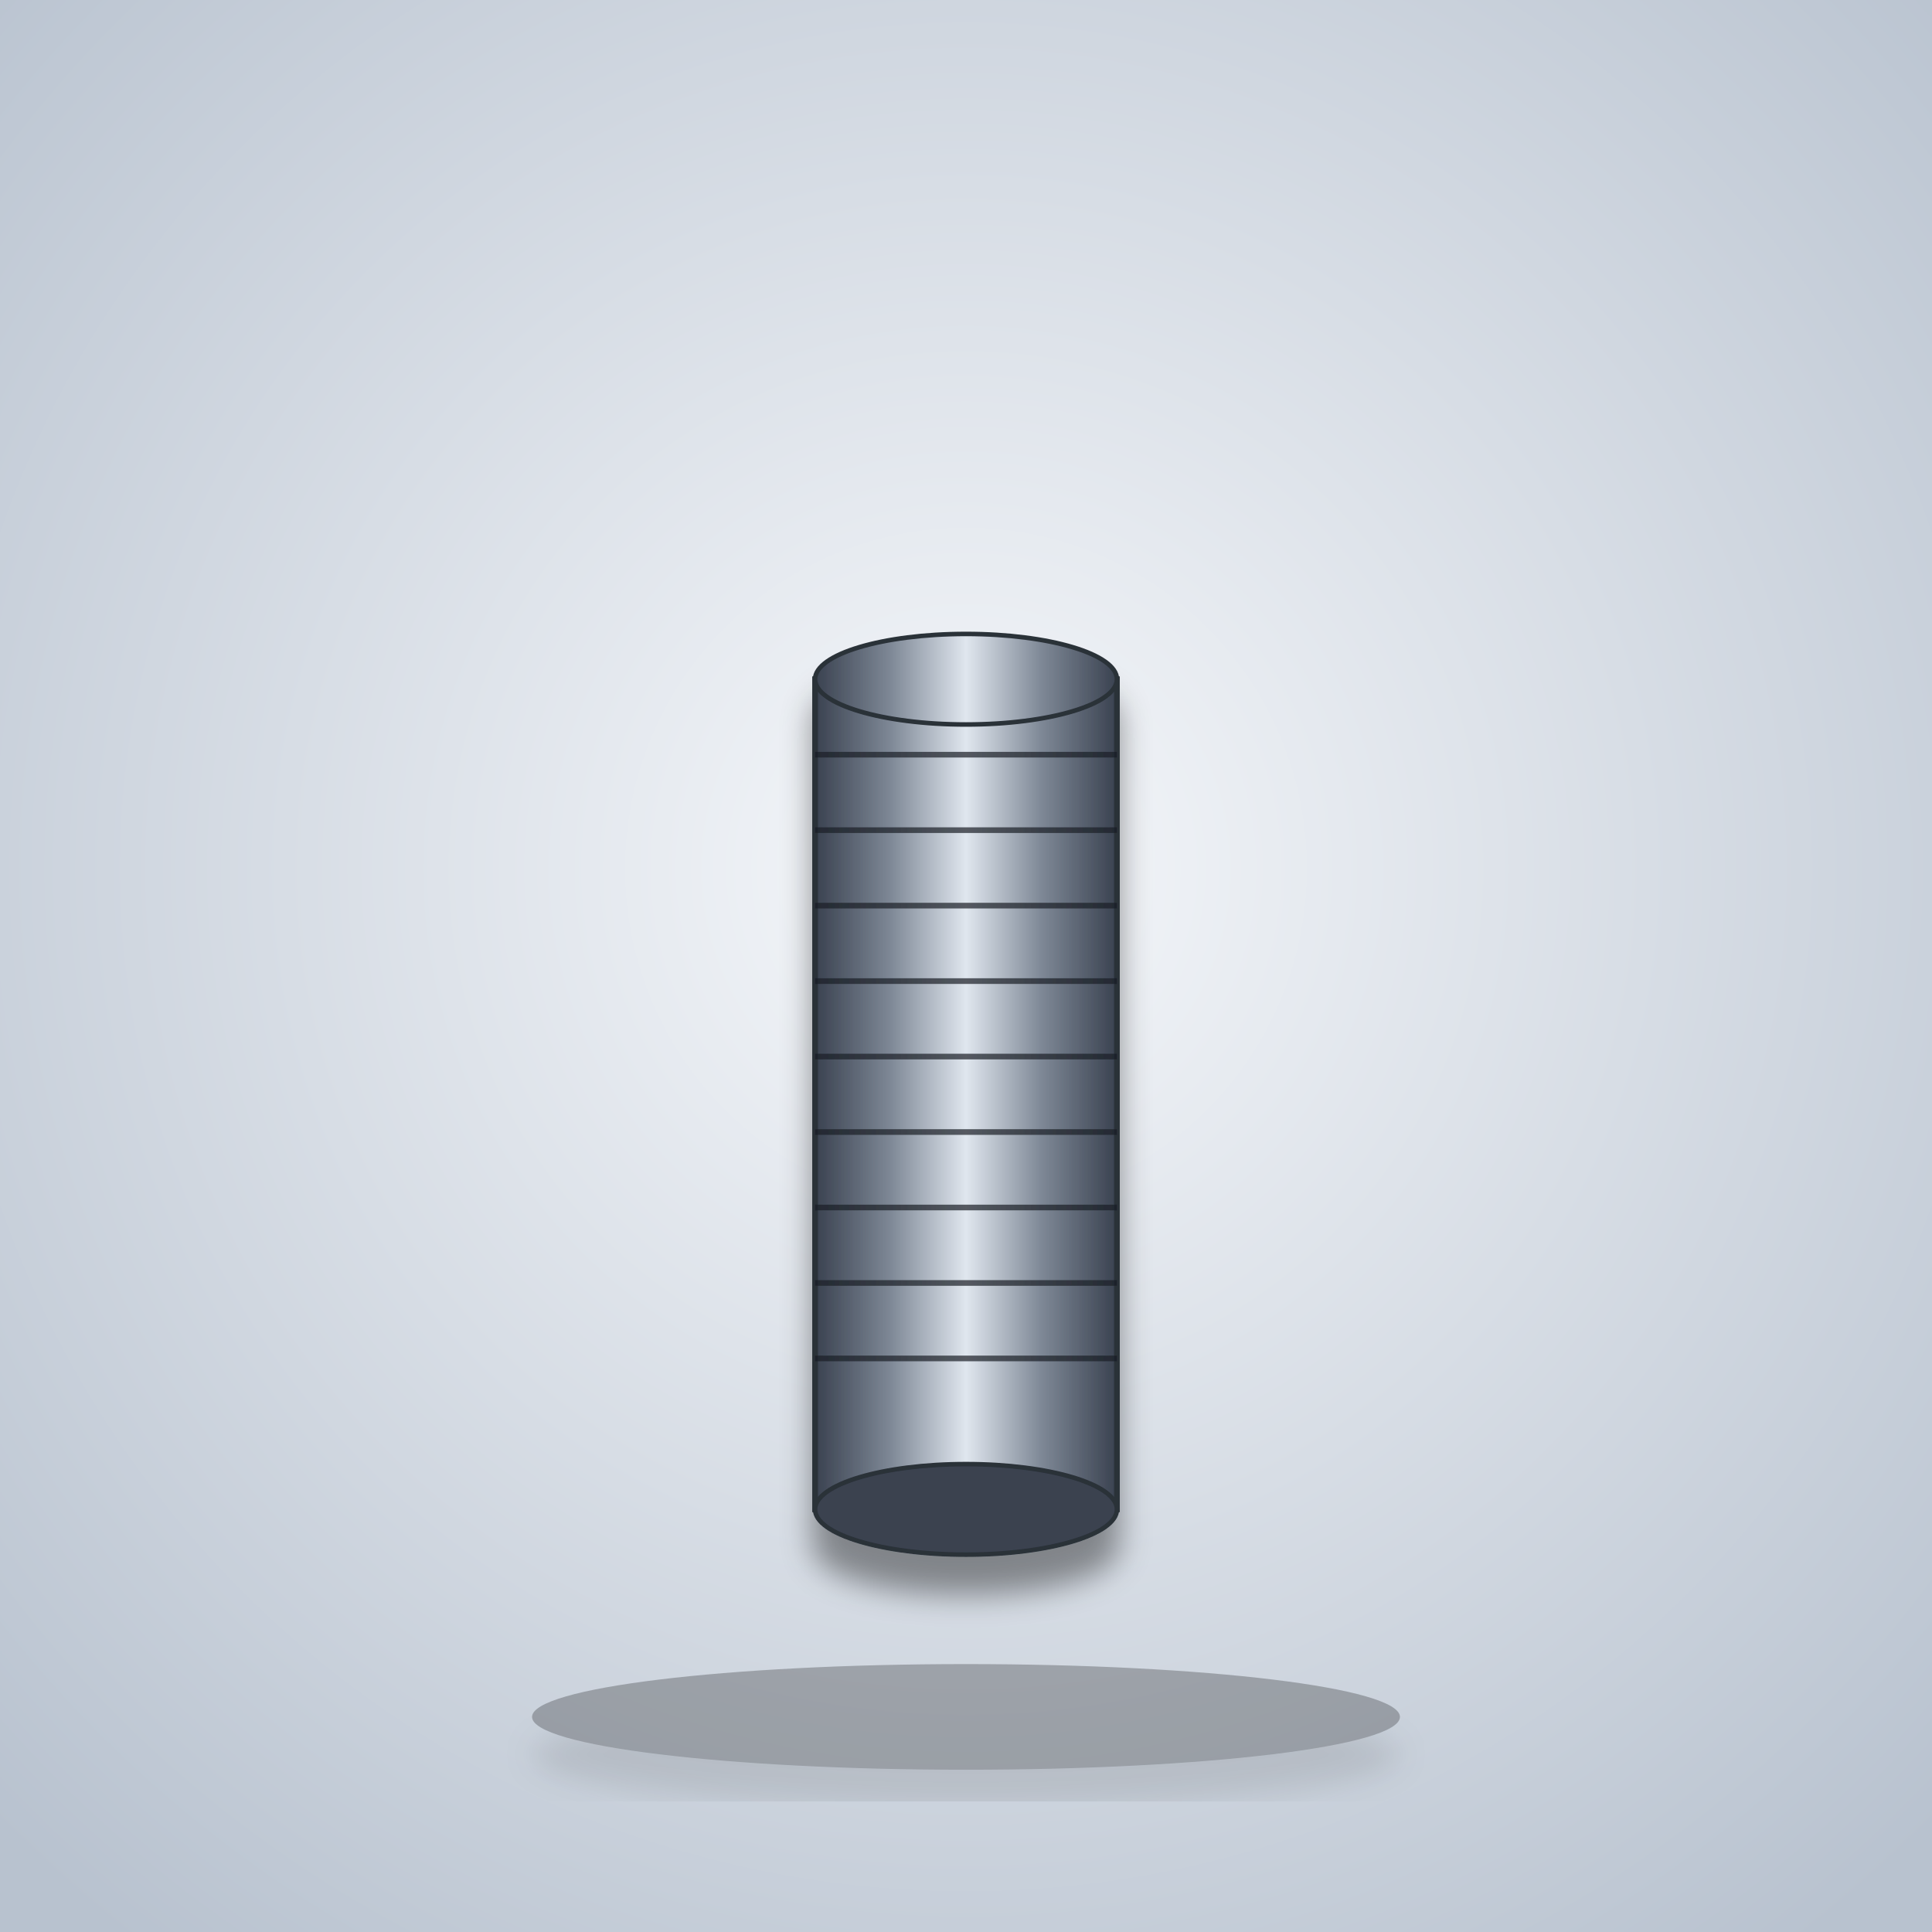
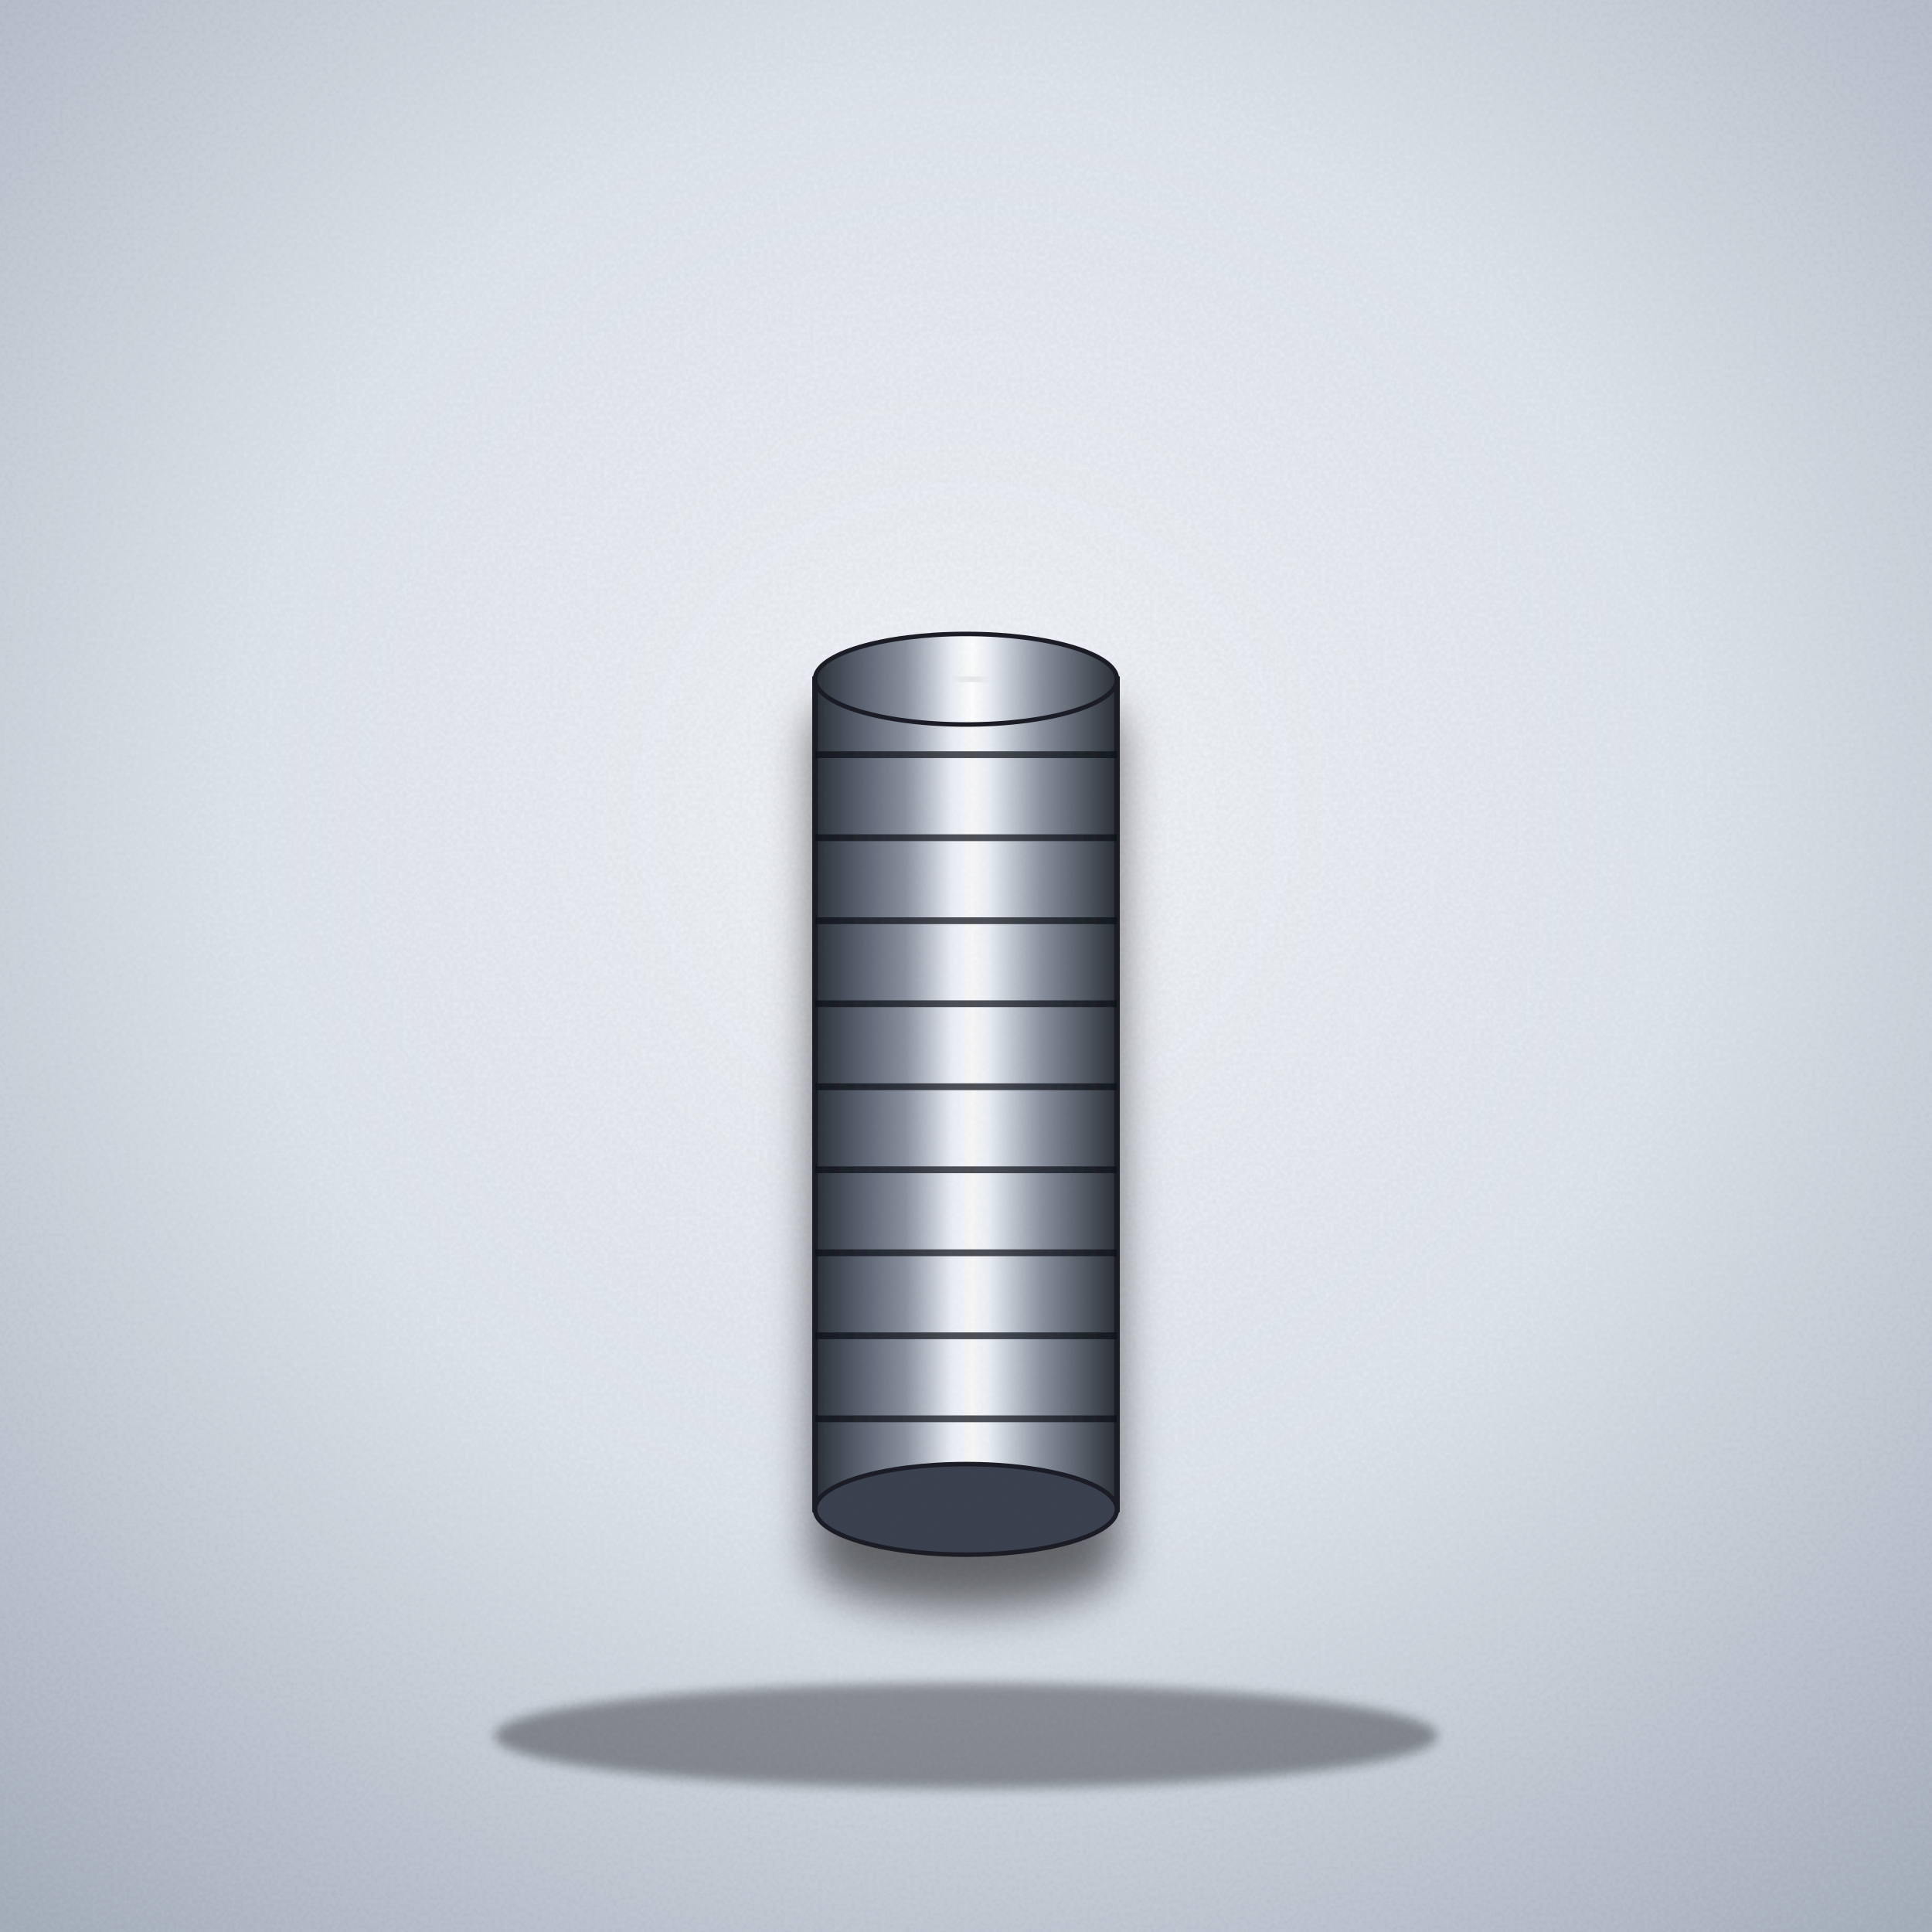
<svg xmlns="http://www.w3.org/2000/svg" viewBox="0 0 512 512" width="512" height="512">
  <defs>
-     <radialGradient id="bg" cx="50%" cy="45%" r="70%">
-       <stop offset="0%" stop-color="#f6f8fb" />
-       <stop offset="100%" stop-color="#b8c2cf" />
+     <radialGradient id="bg" cx="50%" cy="42%" r="75%">
+       <stop offset="0%" stop-color="#f5f7fa" />
+       <stop offset="50%" stop-color="#e2e8f0" />
+       <stop offset="100%" stop-color="#a8b2bf" />
    </radialGradient>
+     <filter id="grain">
+       <feTurbulence type="fractalNoise" baseFrequency="0.9" numOctaves="3" seed="5" />
+       <feColorMatrix values="0 0 0 0 0  0 0 0 0 0  0 0 0 0 0  0 0 0 0.08 0" />
+       <feComposite in2="SourceGraphic" operator="in" />
+     </filter>
+     <filter id="depthBlur">
+       <feGaussianBlur stdDeviation="1.5" />
+     </filter>
+     <filter id="realShadow" x="-50%" y="-50%" width="200%" height="200%">
+       <feGaussianBlur in="SourceAlpha" stdDeviation="6" />
+       <feOffset dx="0" dy="14" />
+       <feComponentTransfer>
+         <feFuncA type="linear" slope="0.55" />
+       </feComponentTransfer>
+       <feMerge>
+         <feMergeNode />
+         <feMergeNode in="SourceGraphic" />
+       </feMerge>
+     </filter>
+     <filter id="worn">
+       <feTurbulence type="turbulence" baseFrequency="0.04" numOctaves="2" seed="3" />
+       <feDisplacementMap in="SourceGraphic" scale="3" />
+     </filter>
+     <linearGradient id="metal" x1="0%" y1="0%" x2="100%" y2="0%" gradientTransform="rotate(0)">
+       <stop offset="0%" stop-color="#2a3038" />
+       <stop offset="15%" stop-color="#5a6370" />
+       <stop offset="30%" stop-color="#8a92a0" />
+       <stop offset="45%" stop-color="#e8edf4" />
+       <stop offset="52%" stop-color="#ffffff" stop-opacity="0.9" />
+       <stop offset="58%" stop-color="#e8edf4" />
+       <stop offset="75%" stop-color="#8a92a0" />
+       <stop offset="100%" stop-color="#2a3038" />
+     </linearGradient>
+     <linearGradient id="topShine" x1="0%" y1="0%" x2="0%" y2="100%">
+       <stop offset="0%" stop-color="#ffffff" stop-opacity="0.55" />
+       <stop offset="50%" stop-color="#ffffff" stop-opacity="0.15" />
+       <stop offset="100%" stop-color="#ffffff" stop-opacity="0" />
+     </linearGradient>
+     <linearGradient id="thread" x1="0%" y1="0%" x2="100%" y2="0%">
+       <stop offset="0%" stop-color="#1a1e25" />
+       <stop offset="50%" stop-color="#6a7280" />
+       <stop offset="100%" stop-color="#1a1e25" />
+     </linearGradient>
  </defs>
  <rect width="100%" height="100%" fill="url(#bg)" />
-   <filter id="ds" x="-30%" y="-30%" width="160%" height="160%">
-     <feGaussianBlur in="SourceAlpha" stdDeviation="4" />
-     <feOffset dx="0" dy="10" />
-     <feComponentTransfer>
-       <feFuncA type="linear" slope="0.4" />
-     </feComponentTransfer>
-     <feMerge>
-       <feMergeNode />
-       <feMergeNode in="SourceGraphic" />
-     </feMerge>
-   </filter>
-   <linearGradient id="shaft" x1="0%" y1="0%" x2="100%" y2="0%">
-     <stop offset="0%" stop-color="#3a4250" />
-     <stop offset="25%" stop-color="#7e8896" />
-     <stop offset="50%" stop-color="#e0e6ee" />
-     <stop offset="75%" stop-color="#7e8896" />
-     <stop offset="100%" stop-color="#3a4250" />
-   </linearGradient>
-   <ellipse cx="256" cy="455" rx="115" ry="14" fill="#000" opacity="0.25" filter="url(#ds)" />
-   <g filter="url(#ds)">
-     <rect x="216" y="180" width="80" height="220" fill="url(#shaft)" stroke="#2a3038" stroke-width="1.5" />
-     <line x1="216" y1="200" x2="296" y2="200" stroke="#1a1e25" stroke-width="1.5" opacity="0.7" />
-     <line x1="216" y1="220" x2="296" y2="220" stroke="#1a1e25" stroke-width="1.5" opacity="0.7" />
-     <line x1="216" y1="240" x2="296" y2="240" stroke="#1a1e25" stroke-width="1.5" opacity="0.7" />
-     <line x1="216" y1="260" x2="296" y2="260" stroke="#1a1e25" stroke-width="1.5" opacity="0.7" />
-     <line x1="216" y1="280" x2="296" y2="280" stroke="#1a1e25" stroke-width="1.5" opacity="0.7" />
-     <line x1="216" y1="300" x2="296" y2="300" stroke="#1a1e25" stroke-width="1.5" opacity="0.7" />
-     <line x1="216" y1="320" x2="296" y2="320" stroke="#1a1e25" stroke-width="1.5" opacity="0.7" />
-     <line x1="216" y1="340" x2="296" y2="340" stroke="#1a1e25" stroke-width="1.5" opacity="0.7" />
-     <line x1="216" y1="360" x2="296" y2="360" stroke="#1a1e25" stroke-width="1.5" opacity="0.7" />
-     <ellipse cx="256" cy="180" rx="40" ry="12" fill="url(#shaft)" stroke="#2a3038" stroke-width="1.2" />
-     <ellipse cx="256" cy="400" rx="40" ry="12" fill="#3a4250" stroke="#2a3038" stroke-width="1.2" />
+   <rect width="100%" height="100%" fill="url(#bg)" filter="url(#grain)" opacity="0.4" />
+   <ellipse cx="256" cy="460" rx="125" ry="14" fill="#000" opacity="0.35" filter="url(#depthBlur)" />
+   <g filter="url(#realShadow)">
+     <rect x="216" y="180" width="80" height="220" fill="url(#metal)" stroke="#1a1e25" stroke-width="1.5" />
+     <line x1="216" y1="200" x2="296" y2="200" stroke="#0a0d14" stroke-width="1.8" opacity="0.7" />
+     <line x1="216" y1="222" x2="296" y2="222" stroke="#0a0d14" stroke-width="1.8" opacity="0.7" />
+     <line x1="216" y1="244" x2="296" y2="244" stroke="#0a0d14" stroke-width="1.8" opacity="0.7" />
+     <line x1="216" y1="266" x2="296" y2="266" stroke="#0a0d14" stroke-width="1.8" opacity="0.7" />
+     <line x1="216" y1="288" x2="296" y2="288" stroke="#0a0d14" stroke-width="1.8" opacity="0.7" />
+     <line x1="216" y1="310" x2="296" y2="310" stroke="#0a0d14" stroke-width="1.8" opacity="0.7" />
+     <line x1="216" y1="332" x2="296" y2="332" stroke="#0a0d14" stroke-width="1.8" opacity="0.7" />
+     <line x1="216" y1="354" x2="296" y2="354" stroke="#0a0d14" stroke-width="1.8" opacity="0.7" />
+     <line x1="216" y1="376" x2="296" y2="376" stroke="#0a0d14" stroke-width="1.8" opacity="0.7" />
+     <ellipse cx="256" cy="180" rx="40" ry="12" fill="url(#metal)" stroke="#1a1e25" stroke-width="1.2" />
+     <ellipse cx="256" cy="400" rx="40" ry="12" fill="#3a4250" stroke="#1a1e25" stroke-width="1.2" />
  </g>
+   <rect width="100%" height="100%" fill="#000" filter="url(#grain)" opacity="0.3" pointer-events="none" />
</svg>
